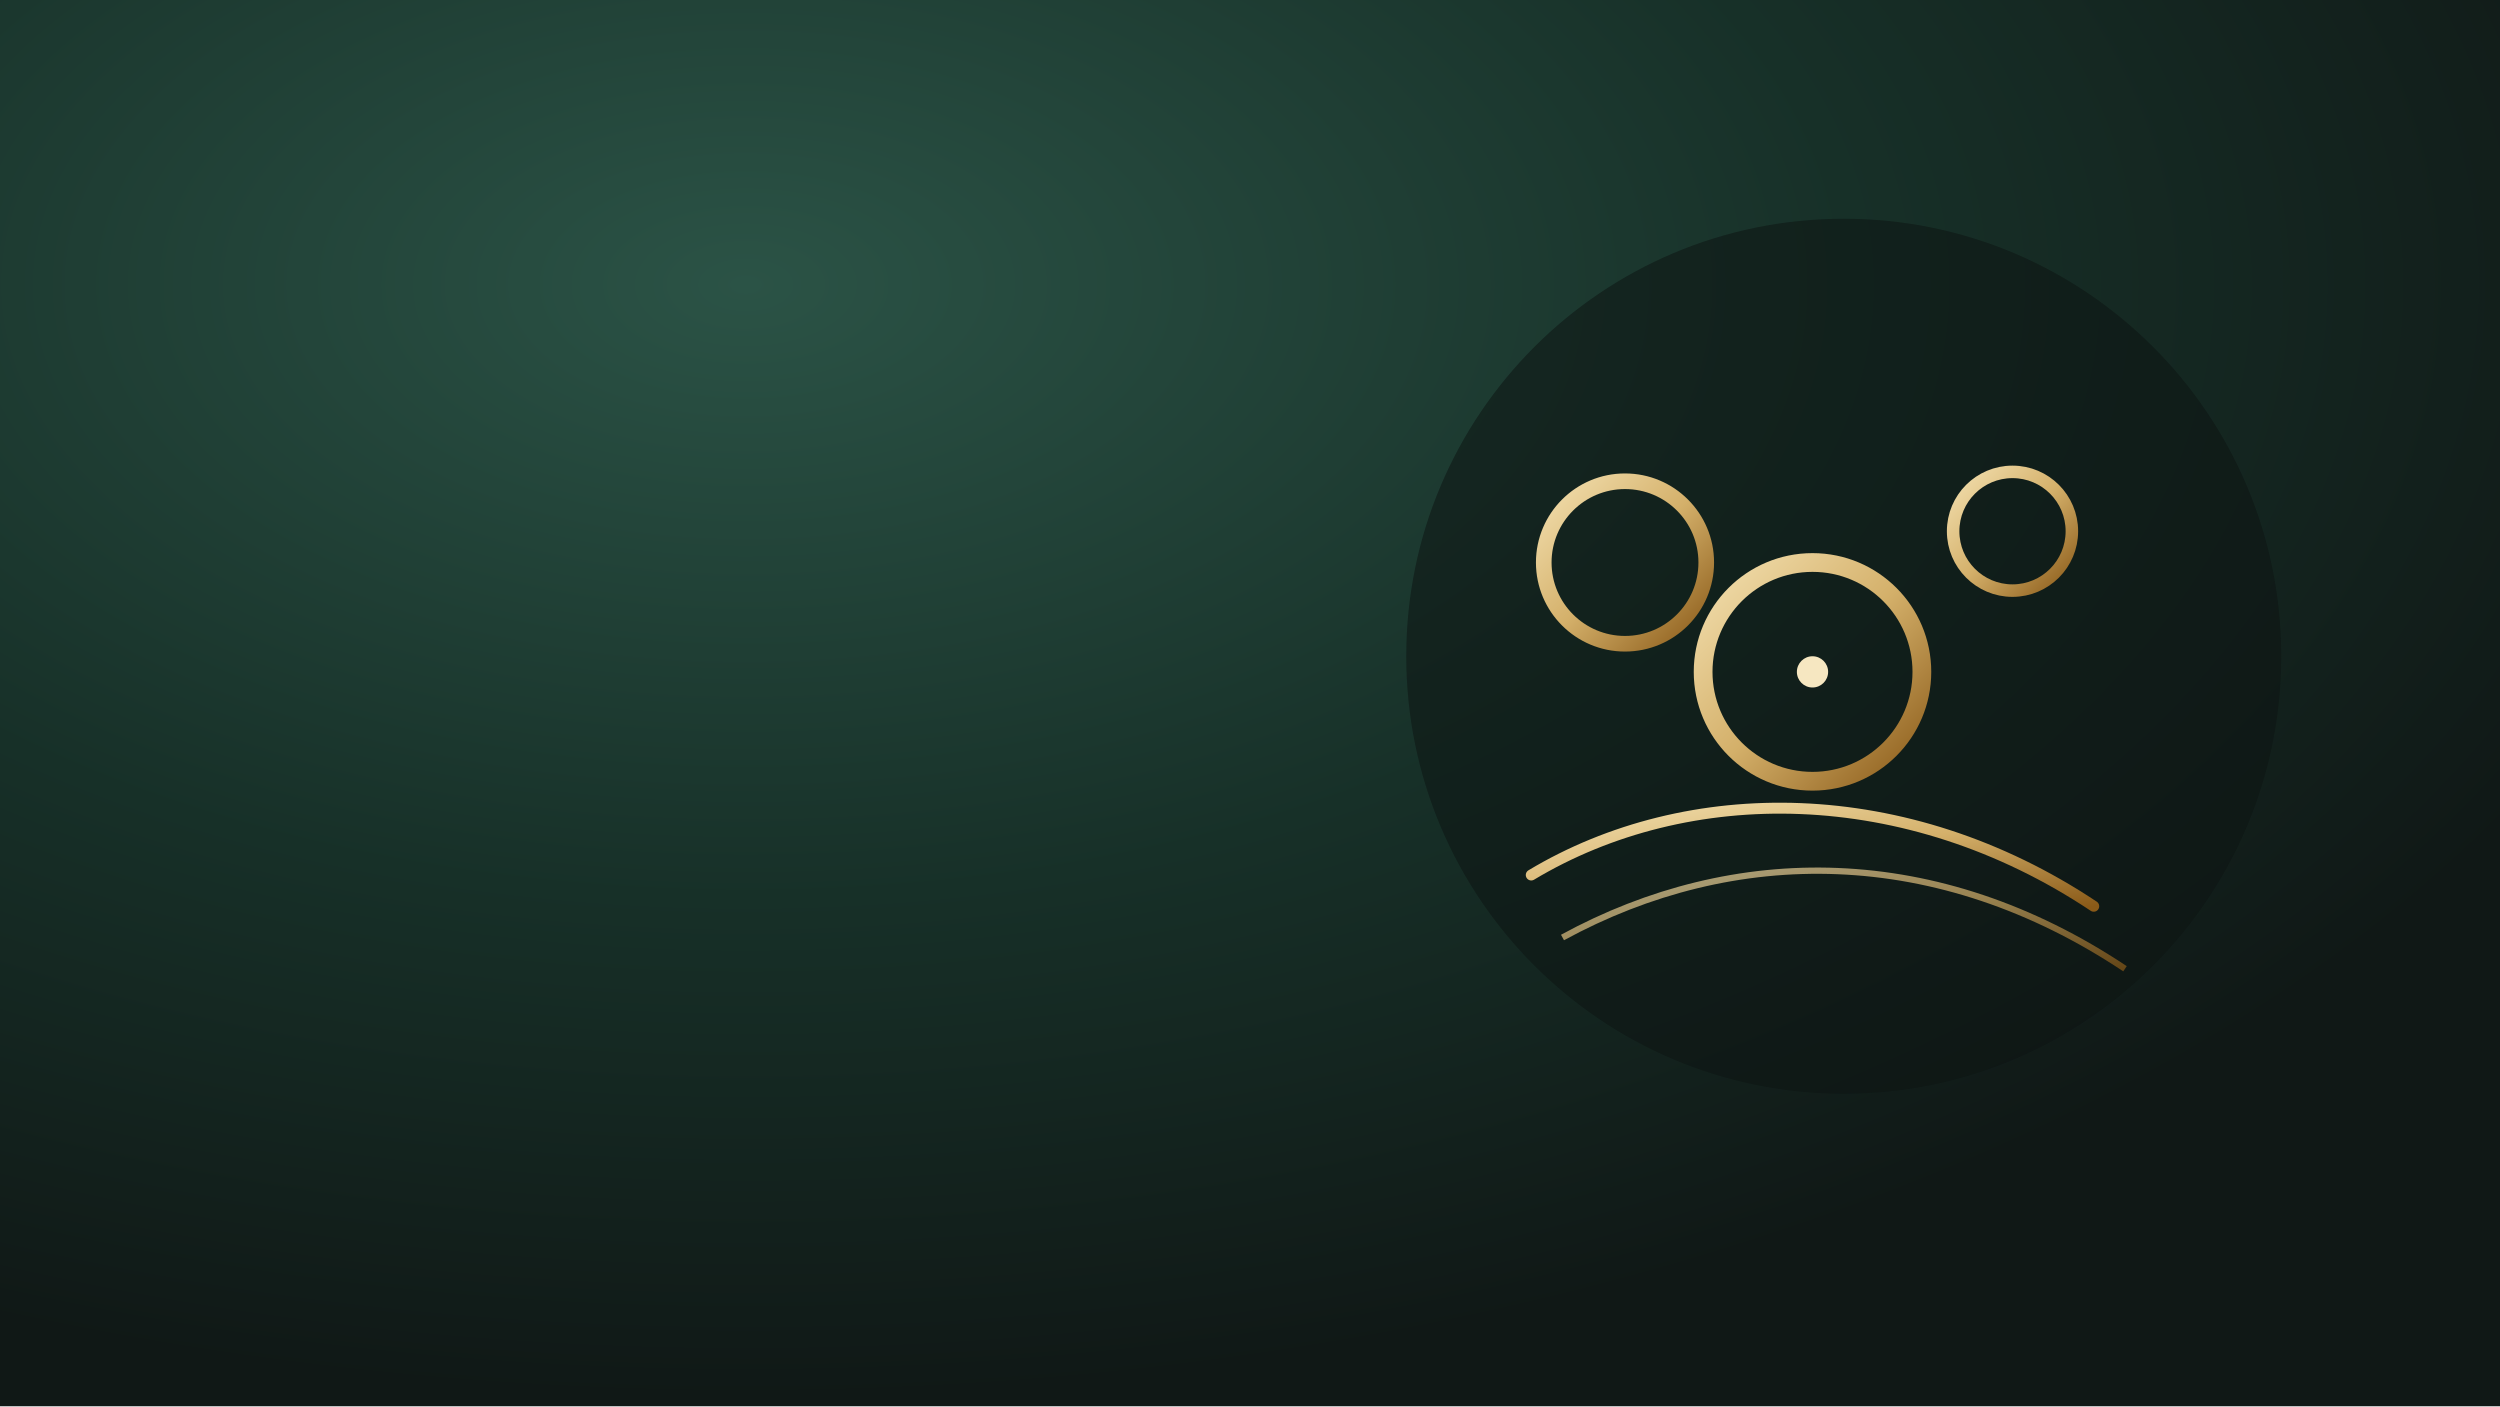
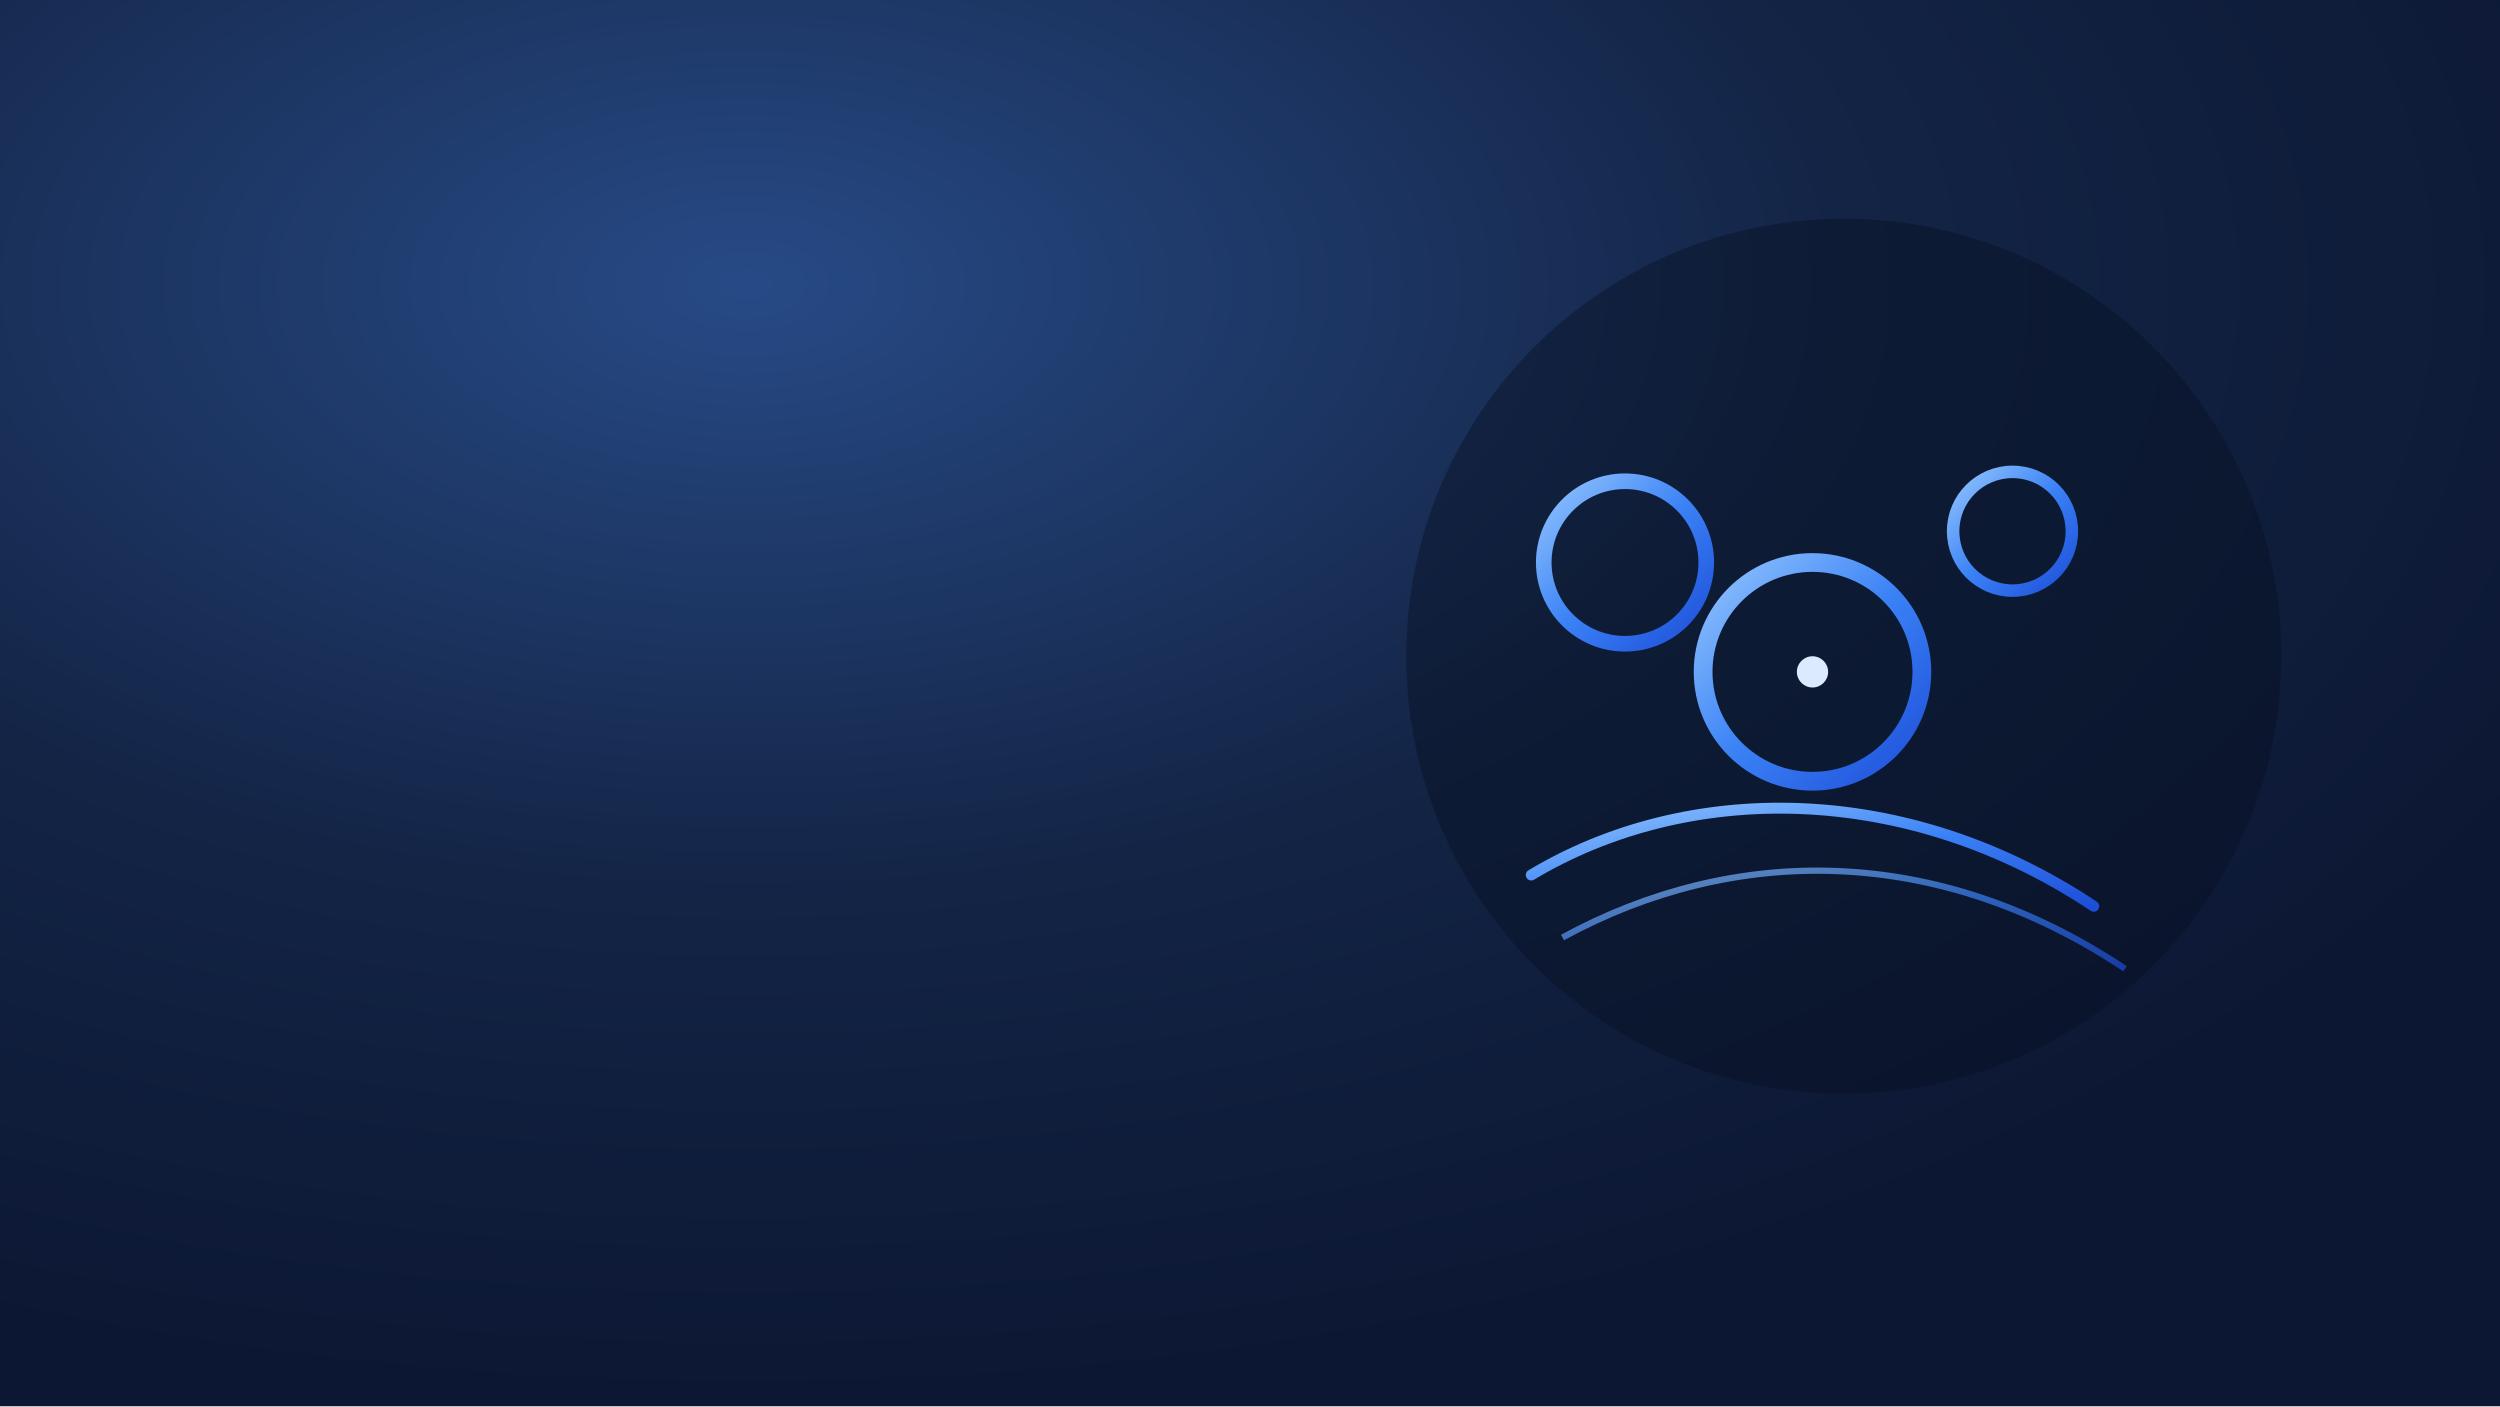
<svg xmlns="http://www.w3.org/2000/svg" viewBox="0 0 1600 900" preserveAspectRatio="xMidYMid slice">
  <defs>
    <radialGradient id="g" cx="30%" cy="20%" r="80%">
-       <stop offset="0%" stop-color="#2b5346" />
-       <stop offset="55%" stop-color="#173028" />
-       <stop offset="100%" stop-color="#101816" />
+       <stop offset="0%" stop-color="#274a86" />
+       <stop offset="55%" stop-color="#132445" />
+       <stop offset="100%" stop-color="#0c1733" />
    </radialGradient>
    <linearGradient id="gold" x1="0" y1="0" x2="1" y2="1">
-       <stop offset="0%" stop-color="#f3e0b0" />
-       <stop offset="50%" stop-color="#d4b06a" />
-       <stop offset="100%" stop-color="#8a5a18" />
+       <stop offset="0%" stop-color="#93c5fd" />
+       <stop offset="50%" stop-color="#3b82f6" />
+       <stop offset="100%" stop-color="#1d4ed8" />
    </linearGradient>
  </defs>
  <rect width="1600" height="900" fill="url(#g)" />
-   <ellipse cx="1180" cy="420" rx="280" ry="280" fill="#0c1412" opacity=".55" />
+   <ellipse cx="1180" cy="420" rx="280" ry="280" fill="#071022" opacity=".45" />
  <circle cx="1040" cy="360" r="52" fill="none" stroke="url(#gold)" stroke-width="10" />
  <circle cx="1160" cy="430" r="70" fill="none" stroke="url(#gold)" stroke-width="12" />
  <circle cx="1288" cy="340" r="38" fill="none" stroke="url(#gold)" stroke-width="8" />
  <path d="M980 560 C1080 500, 1220 500, 1340 580" fill="none" stroke="url(#gold)" stroke-width="7" stroke-linecap="round" />
  <path d="M1000 600 C1110 540, 1240 540, 1360 620" fill="none" stroke="url(#gold)" stroke-width="4" opacity=".7" />
-   <circle cx="1160" cy="430" r="10" fill="#f6e7c1" />
+   <circle cx="1160" cy="430" r="10" fill="#dbeafe" />
</svg>
